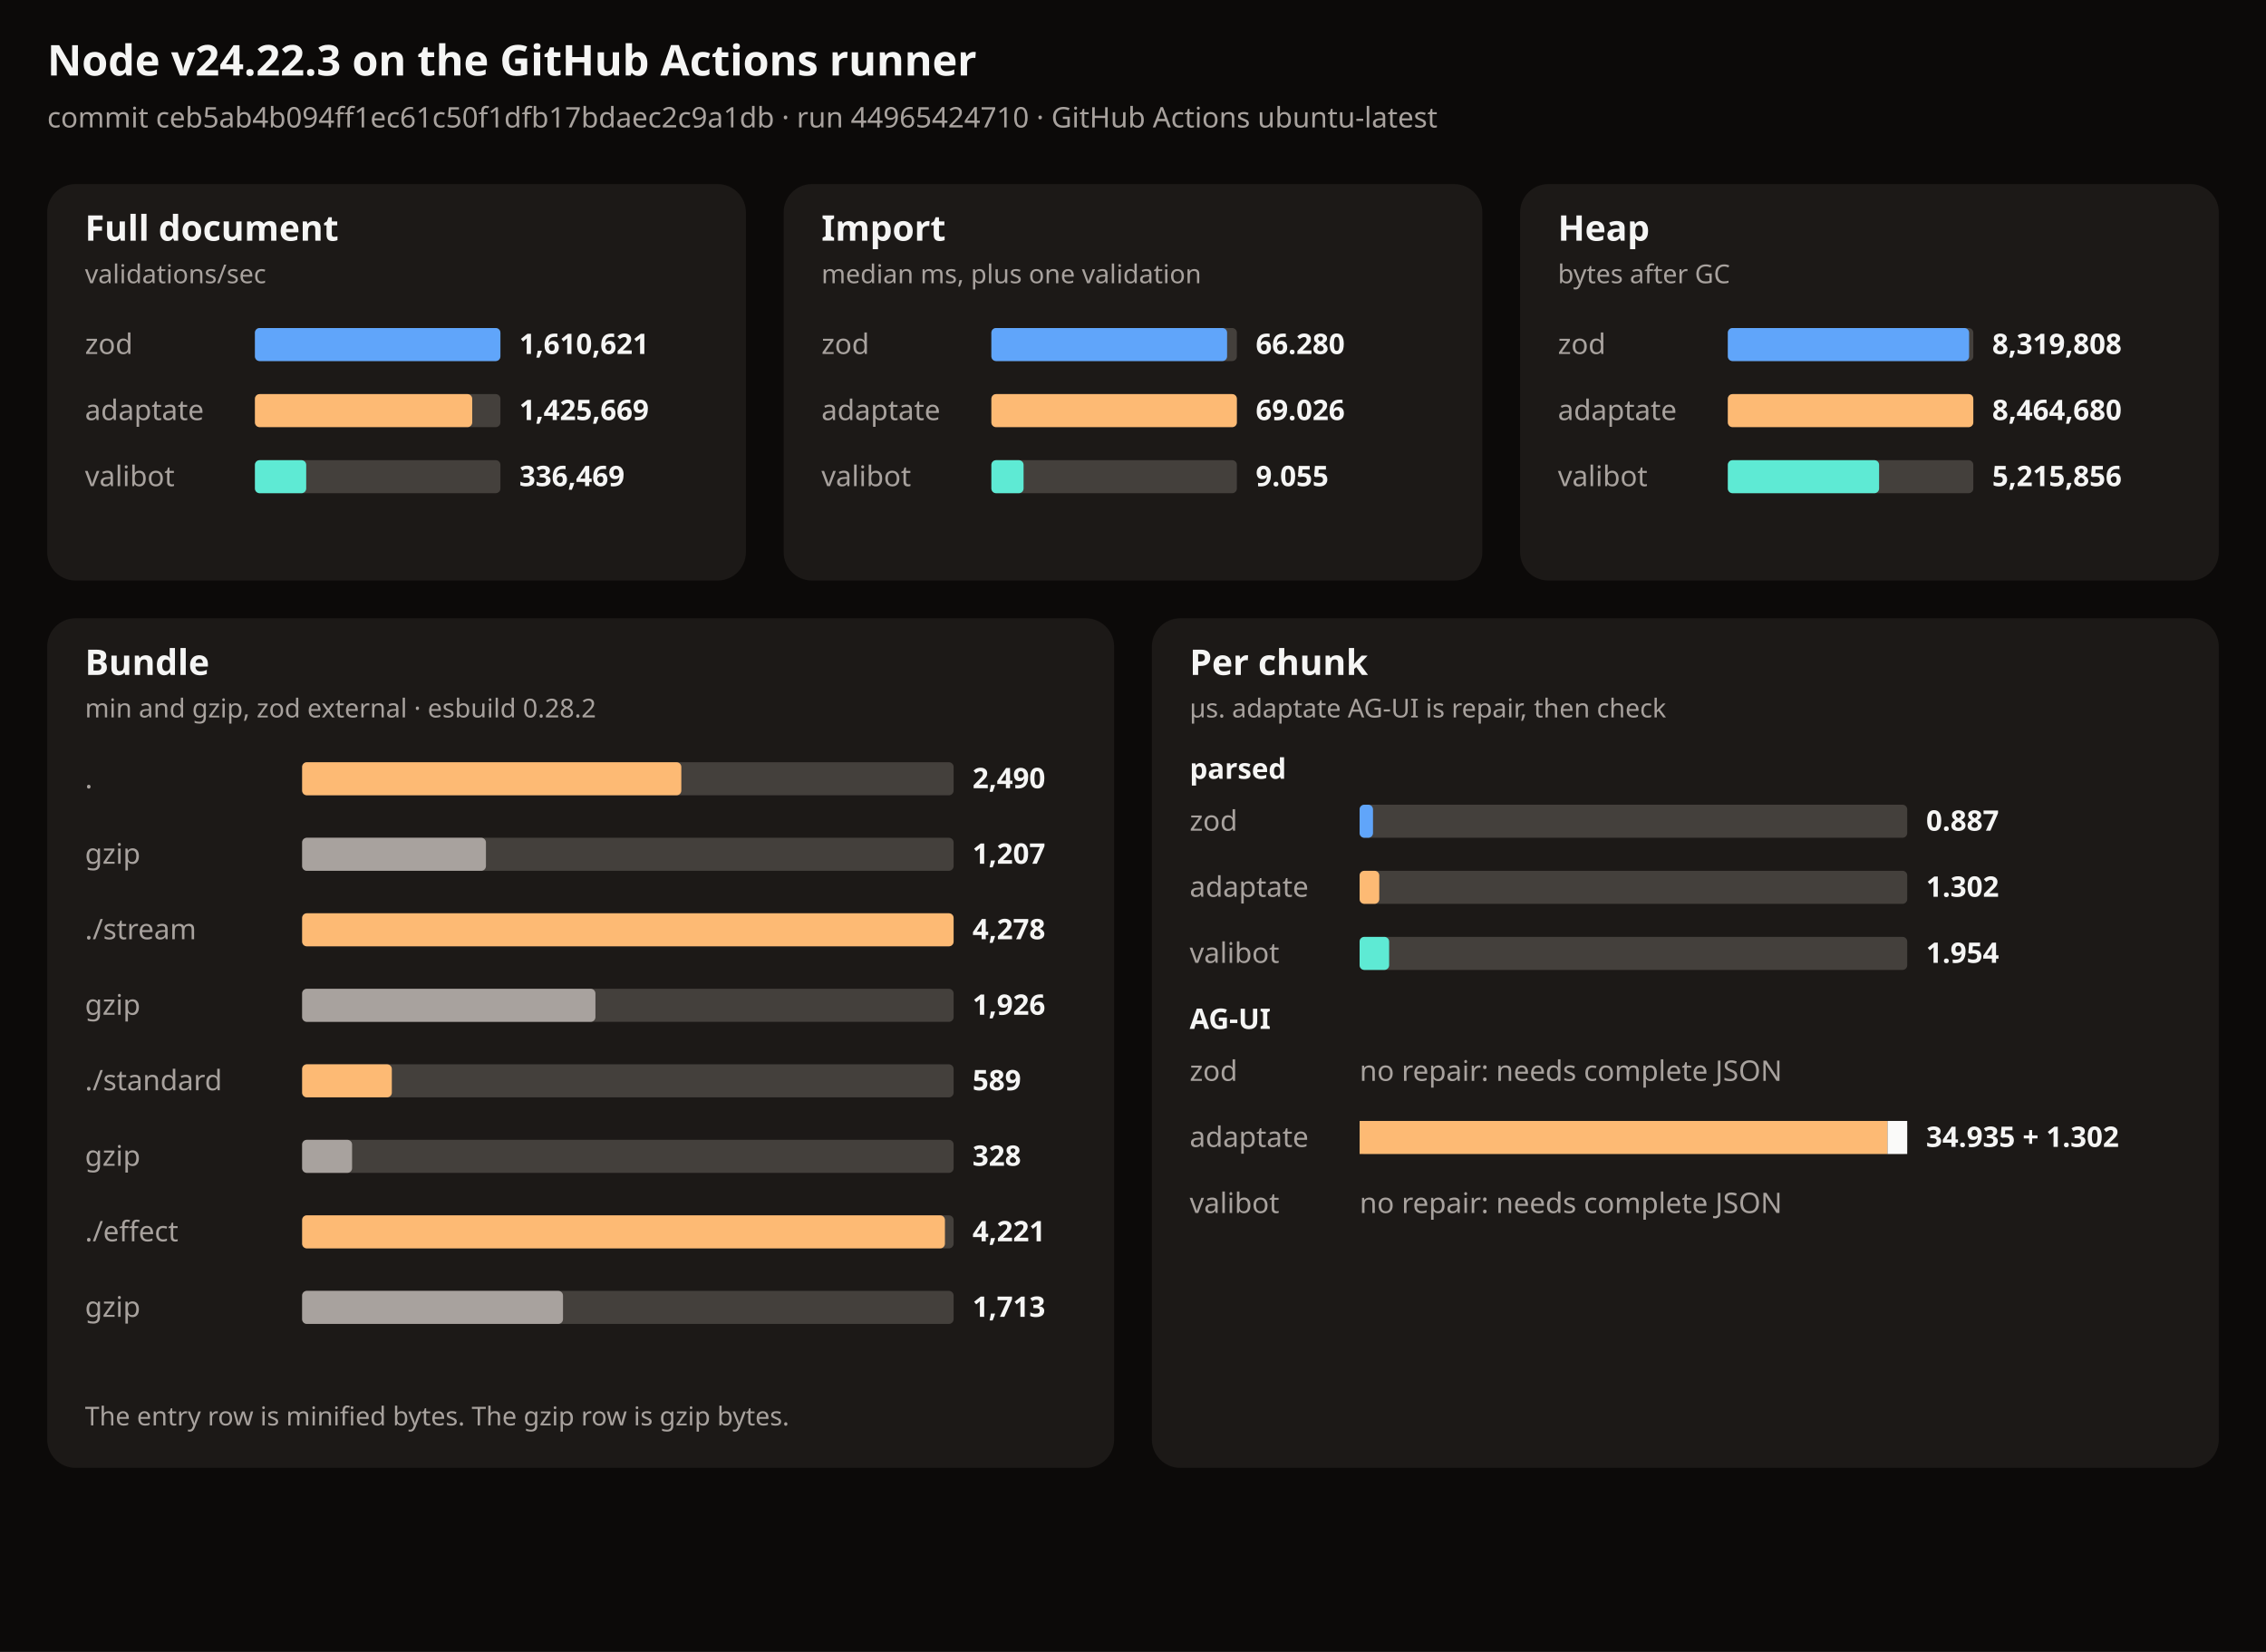
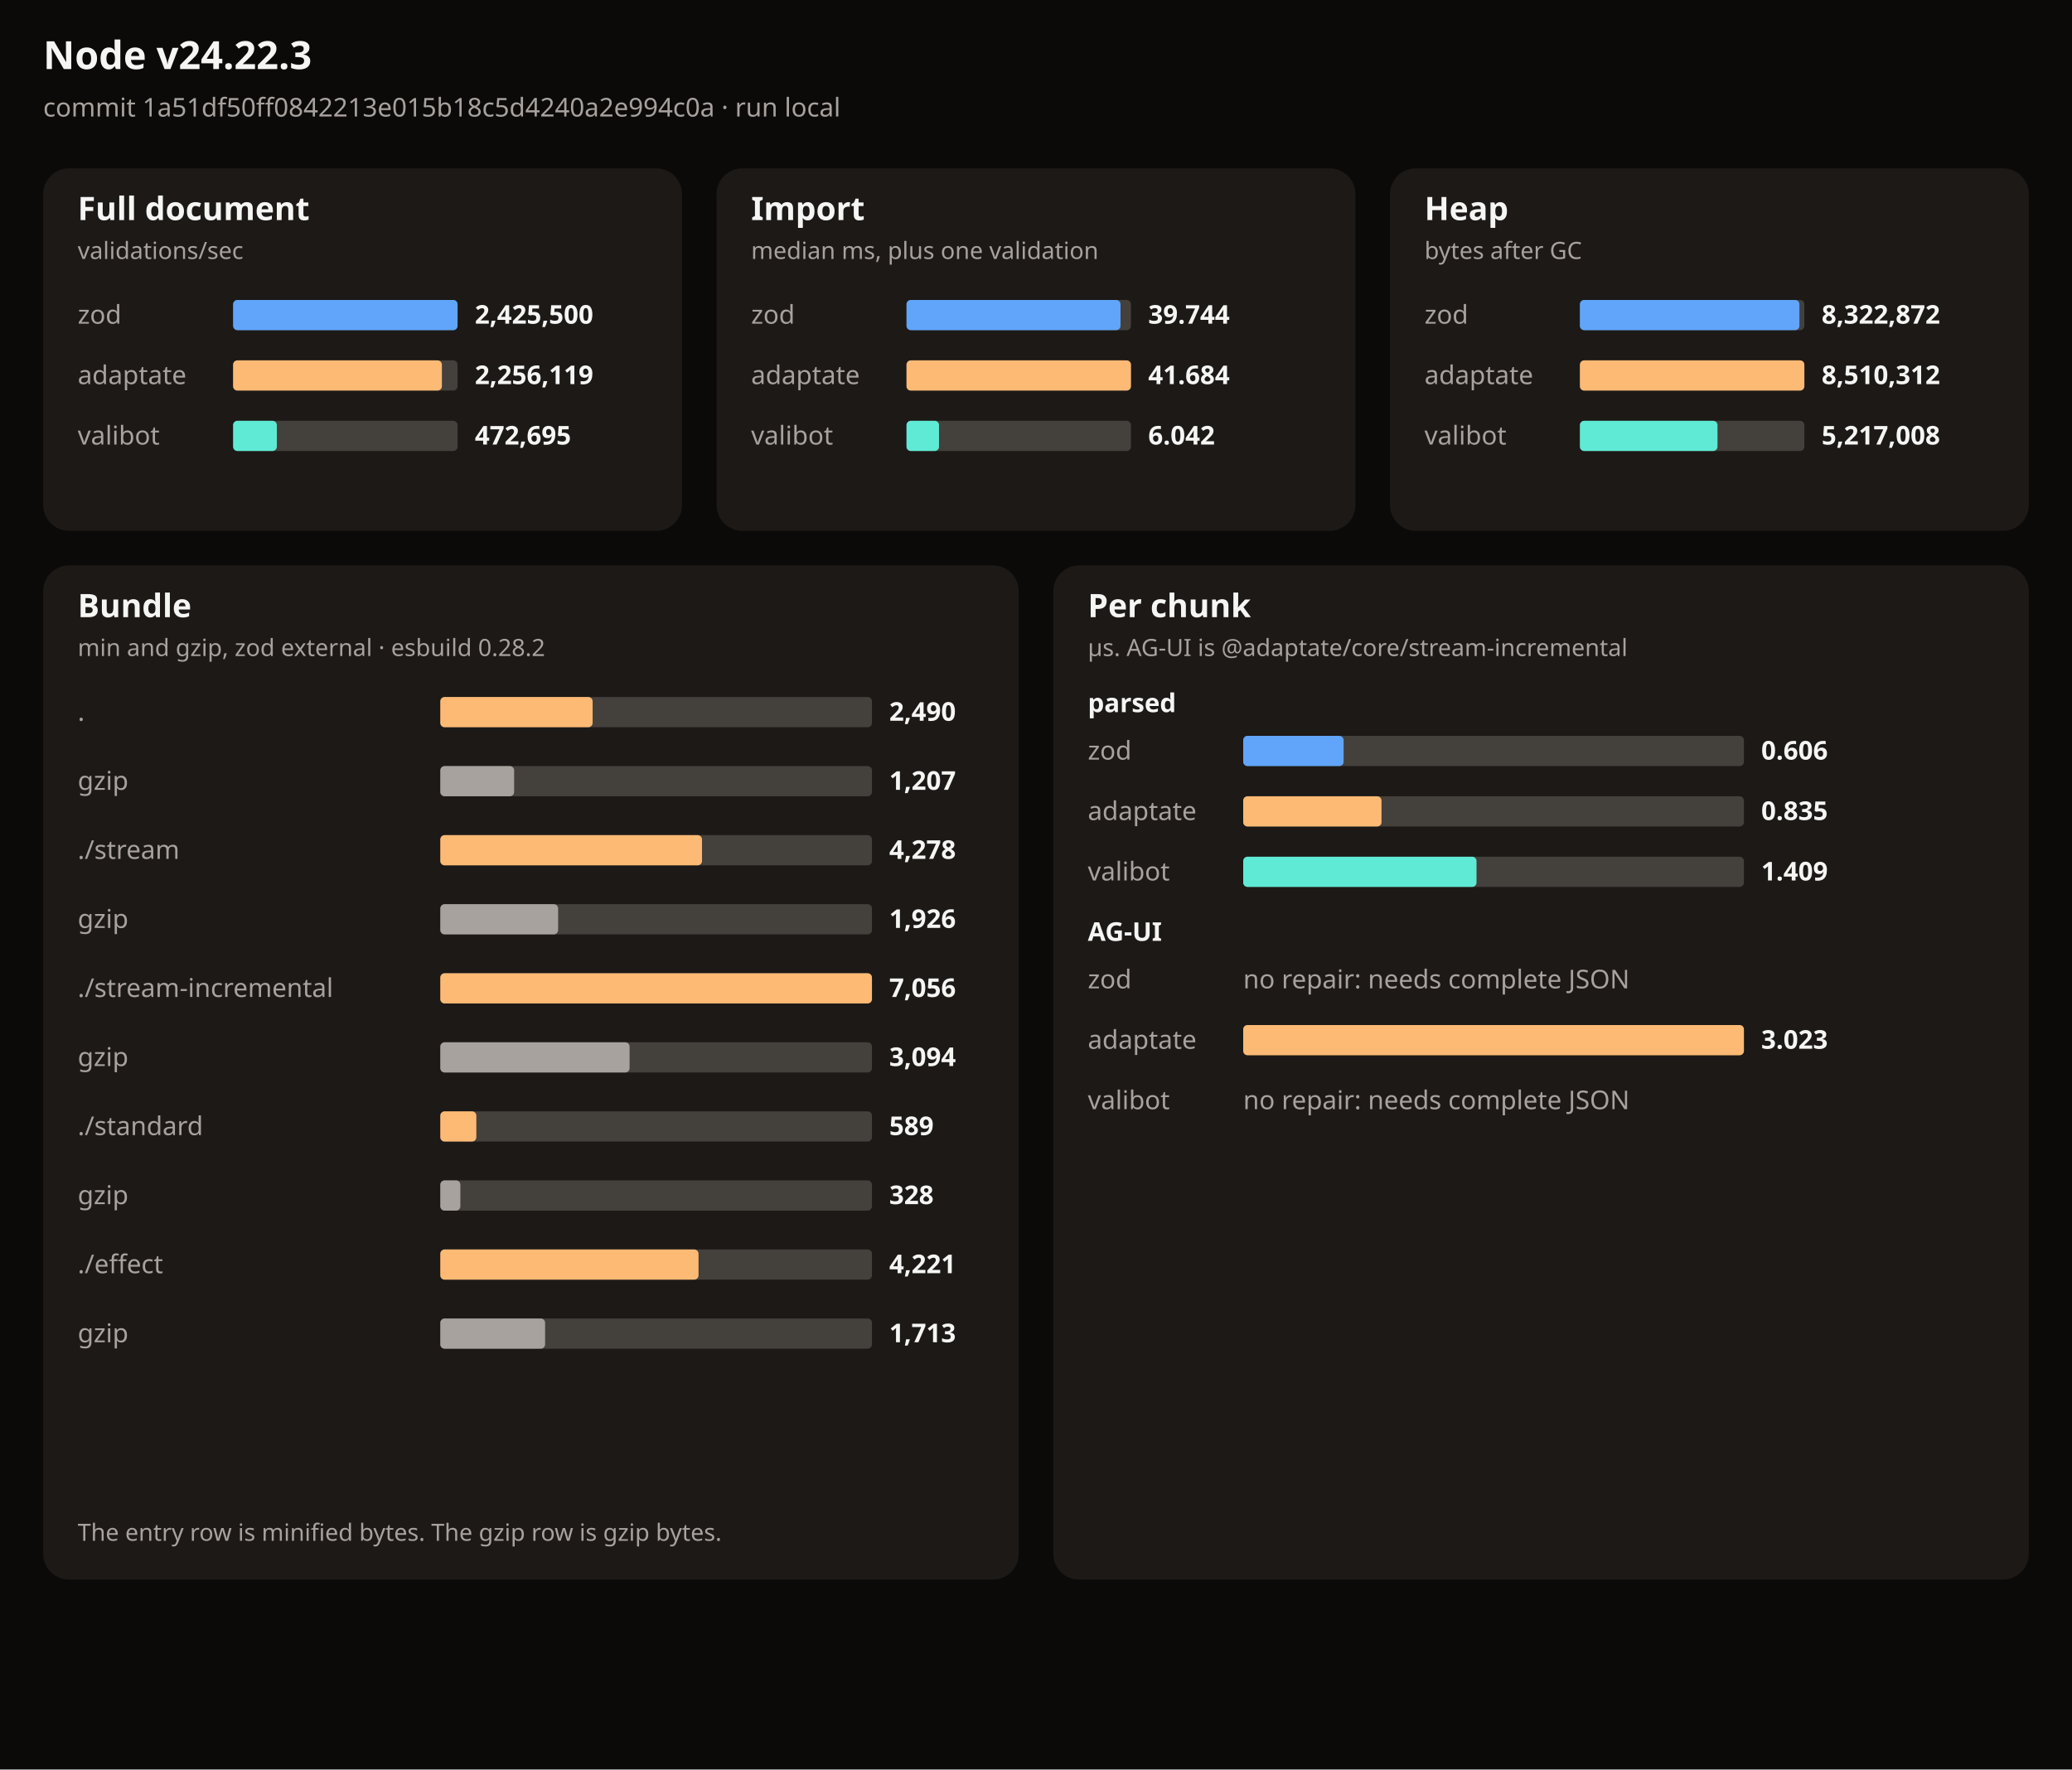
- <svg xmlns="http://www.w3.org/2000/svg" width="960" height="700" viewBox="0 0 960 700" role="img">
-   <rect width="960" height="700" fill="#0c0a09" />
-   <text x="20" y="32" fill="#f5f5f4" font-family="ui-sans-serif, system-ui, sans-serif" font-size="18" font-weight="700">Node v24.22.3 on the GitHub Actions runner</text>
-   <text x="20" y="54" fill="#a8a29e" font-family="ui-sans-serif, system-ui, sans-serif" font-size="12" font-weight="400">commit ceb5ab4b094ff1ec61c50f1dfb17bdaec2c9a1db · run 44965424710 · GitHub Actions ubuntu-latest</text>
+ <svg xmlns="http://www.w3.org/2000/svg" width="960" height="820" viewBox="0 0 960 820" role="img">
+   <rect width="960" height="820" fill="#0c0a09" />
+   <text x="20" y="32" fill="#f5f5f4" font-family="ui-sans-serif, system-ui, sans-serif" font-size="18" font-weight="700">Node v24.22.3</text>
+   <text x="20" y="54" fill="#a8a29e" font-family="ui-sans-serif, system-ui, sans-serif" font-size="12" font-weight="400">commit 1a51df50ff0842213e015b18c5d4240a2e994c0a · run local</text>
  <rect x="20" y="78" width="296" height="168" rx="12" fill="#1c1917" />
  <text x="36" y="102" fill="#f5f5f4" font-family="ui-sans-serif, system-ui, sans-serif" font-size="15" font-weight="700">Full document</text>
  <text x="36" y="120" fill="#a8a29e" font-family="ui-sans-serif, system-ui, sans-serif" font-size="11" font-weight="400">validations/sec</text>
  <text x="36" y="150" fill="#a8a29e" font-family="ui-sans-serif, system-ui, sans-serif" font-size="12" font-weight="400">zod</text>
  <rect x="108" y="139" width="104" height="14" rx="2" fill="#44403c" />
  <rect x="108" y="139" width="104" height="14" rx="2" fill="#60a5fa" />
-   <text x="220" y="150" fill="#f5f5f4" font-family="ui-sans-serif, system-ui, sans-serif" font-size="12" font-weight="600">1,610,621</text>
+   <text x="220" y="150" fill="#f5f5f4" font-family="ui-sans-serif, system-ui, sans-serif" font-size="12" font-weight="600">2,425,500</text>
  <text x="36" y="178" fill="#a8a29e" font-family="ui-sans-serif, system-ui, sans-serif" font-size="12" font-weight="400">adaptate</text>
  <rect x="108" y="167" width="104" height="14" rx="2" fill="#44403c" />
-   <rect x="108" y="167" width="92.057" height="14" rx="2" fill="#fdba74" />
-   <text x="220" y="178" fill="#f5f5f4" font-family="ui-sans-serif, system-ui, sans-serif" font-size="12" font-weight="600">1,425,669</text>
+   <rect x="108" y="167" width="96.737" height="14" rx="2" fill="#fdba74" />
+   <text x="220" y="178" fill="#f5f5f4" font-family="ui-sans-serif, system-ui, sans-serif" font-size="12" font-weight="600">2,256,119</text>
  <text x="36" y="206" fill="#a8a29e" font-family="ui-sans-serif, system-ui, sans-serif" font-size="12" font-weight="400">valibot</text>
  <rect x="108" y="195" width="104" height="14" rx="2" fill="#44403c" />
-   <rect x="108" y="195" width="21.726" height="14" rx="2" fill="#5eead4" />
-   <text x="220" y="206" fill="#f5f5f4" font-family="ui-sans-serif, system-ui, sans-serif" font-size="12" font-weight="600">336,469</text>
+   <rect x="108" y="195" width="20.268" height="14" rx="2" fill="#5eead4" />
+   <text x="220" y="206" fill="#f5f5f4" font-family="ui-sans-serif, system-ui, sans-serif" font-size="12" font-weight="600">472,695</text>
  <rect x="332" y="78" width="296" height="168" rx="12" fill="#1c1917" />
  <text x="348" y="102" fill="#f5f5f4" font-family="ui-sans-serif, system-ui, sans-serif" font-size="15" font-weight="700">Import</text>
  <text x="348" y="120" fill="#a8a29e" font-family="ui-sans-serif, system-ui, sans-serif" font-size="11" font-weight="400">median ms, plus one validation</text>
  <text x="348" y="150" fill="#a8a29e" font-family="ui-sans-serif, system-ui, sans-serif" font-size="12" font-weight="400">zod</text>
  <rect x="420" y="139" width="104" height="14" rx="2" fill="#44403c" />
-   <rect x="420" y="139" width="99.864" height="14" rx="2" fill="#60a5fa" />
-   <text x="532" y="150" fill="#f5f5f4" font-family="ui-sans-serif, system-ui, sans-serif" font-size="12" font-weight="600">66.280</text>
+   <rect x="420" y="139" width="99.162" height="14" rx="2" fill="#60a5fa" />
+   <text x="532" y="150" fill="#f5f5f4" font-family="ui-sans-serif, system-ui, sans-serif" font-size="12" font-weight="600">39.744</text>
  <text x="348" y="178" fill="#a8a29e" font-family="ui-sans-serif, system-ui, sans-serif" font-size="12" font-weight="400">adaptate</text>
  <rect x="420" y="167" width="104" height="14" rx="2" fill="#44403c" />
  <rect x="420" y="167" width="104" height="14" rx="2" fill="#fdba74" />
-   <text x="532" y="178" fill="#f5f5f4" font-family="ui-sans-serif, system-ui, sans-serif" font-size="12" font-weight="600">69.026</text>
+   <text x="532" y="178" fill="#f5f5f4" font-family="ui-sans-serif, system-ui, sans-serif" font-size="12" font-weight="600">41.684</text>
  <text x="348" y="206" fill="#a8a29e" font-family="ui-sans-serif, system-ui, sans-serif" font-size="12" font-weight="400">valibot</text>
  <rect x="420" y="195" width="104" height="14" rx="2" fill="#44403c" />
-   <rect x="420" y="195" width="13.643" height="14" rx="2" fill="#5eead4" />
-   <text x="532" y="206" fill="#f5f5f4" font-family="ui-sans-serif, system-ui, sans-serif" font-size="12" font-weight="600">9.055</text>
+   <rect x="420" y="195" width="15.075" height="14" rx="2" fill="#5eead4" />
+   <text x="532" y="206" fill="#f5f5f4" font-family="ui-sans-serif, system-ui, sans-serif" font-size="12" font-weight="600">6.042</text>
  <rect x="644" y="78" width="296" height="168" rx="12" fill="#1c1917" />
  <text x="660" y="102" fill="#f5f5f4" font-family="ui-sans-serif, system-ui, sans-serif" font-size="15" font-weight="700">Heap</text>
  <text x="660" y="120" fill="#a8a29e" font-family="ui-sans-serif, system-ui, sans-serif" font-size="11" font-weight="400">bytes after GC</text>
  <text x="660" y="150" fill="#a8a29e" font-family="ui-sans-serif, system-ui, sans-serif" font-size="12" font-weight="400">zod</text>
  <rect x="732" y="139" width="104" height="14" rx="2" fill="#44403c" />
-   <rect x="732" y="139" width="102.22" height="14" rx="2" fill="#60a5fa" />
-   <text x="844" y="150" fill="#f5f5f4" font-family="ui-sans-serif, system-ui, sans-serif" font-size="12" font-weight="600">8,319,808</text>
+   <rect x="732" y="139" width="101.709" height="14" rx="2" fill="#60a5fa" />
+   <text x="844" y="150" fill="#f5f5f4" font-family="ui-sans-serif, system-ui, sans-serif" font-size="12" font-weight="600">8,322,872</text>
  <text x="660" y="178" fill="#a8a29e" font-family="ui-sans-serif, system-ui, sans-serif" font-size="12" font-weight="400">adaptate</text>
  <rect x="732" y="167" width="104" height="14" rx="2" fill="#44403c" />
  <rect x="732" y="167" width="104" height="14" rx="2" fill="#fdba74" />
-   <text x="844" y="178" fill="#f5f5f4" font-family="ui-sans-serif, system-ui, sans-serif" font-size="12" font-weight="600">8,464,680</text>
+   <text x="844" y="178" fill="#f5f5f4" font-family="ui-sans-serif, system-ui, sans-serif" font-size="12" font-weight="600">8,510,312</text>
  <text x="660" y="206" fill="#a8a29e" font-family="ui-sans-serif, system-ui, sans-serif" font-size="12" font-weight="400">valibot</text>
  <rect x="732" y="195" width="104" height="14" rx="2" fill="#44403c" />
-   <rect x="732" y="195" width="64.084" height="14" rx="2" fill="#5eead4" />
-   <text x="844" y="206" fill="#f5f5f4" font-family="ui-sans-serif, system-ui, sans-serif" font-size="12" font-weight="600">5,215,856</text>
-   <rect x="20" y="262" width="452" height="360" rx="12" fill="#1c1917" />
+   <rect x="732" y="195" width="63.754" height="14" rx="2" fill="#5eead4" />
+   <text x="844" y="206" fill="#f5f5f4" font-family="ui-sans-serif, system-ui, sans-serif" font-size="12" font-weight="600">5,217,008</text>
+   <rect x="20" y="262" width="452" height="470" rx="12" fill="#1c1917" />
  <text x="36" y="286" fill="#f5f5f4" font-family="ui-sans-serif, system-ui, sans-serif" font-size="15" font-weight="700">Bundle</text>
  <text x="36" y="304" fill="#a8a29e" font-family="ui-sans-serif, system-ui, sans-serif" font-size="11" font-weight="400">min and gzip, zod external · esbuild 0.28.2</text>
  <text x="36" y="334" fill="#a8a29e" font-family="ui-sans-serif, system-ui, sans-serif" font-size="12" font-weight="400">.</text>
-   <rect x="128" y="323" width="276" height="14" rx="2" fill="#44403c" />
-   <rect x="128" y="323" width="160.645" height="14" rx="2" fill="#fdba74" />
+   <rect x="204" y="323" width="200" height="14" rx="2" fill="#44403c" />
+   <rect x="204" y="323" width="70.578" height="14" rx="2" fill="#fdba74" />
  <text x="412" y="334" fill="#f5f5f4" font-family="ui-sans-serif, system-ui, sans-serif" font-size="12" font-weight="600">2,490</text>
  <text x="36" y="366" fill="#a8a29e" font-family="ui-sans-serif, system-ui, sans-serif" font-size="12" font-weight="400">gzip</text>
-   <rect x="128" y="355" width="276" height="14" rx="2" fill="#44403c" />
-   <rect x="128" y="355" width="77.871" height="14" rx="2" fill="#a8a29e" />
+   <rect x="204" y="355" width="200" height="14" rx="2" fill="#44403c" />
+   <rect x="204" y="355" width="34.212" height="14" rx="2" fill="#a8a29e" />
  <text x="412" y="366" fill="#f5f5f4" font-family="ui-sans-serif, system-ui, sans-serif" font-size="12" font-weight="600">1,207</text>
  <text x="36" y="398" fill="#a8a29e" font-family="ui-sans-serif, system-ui, sans-serif" font-size="12" font-weight="400">./stream</text>
-   <rect x="128" y="387" width="276" height="14" rx="2" fill="#44403c" />
-   <rect x="128" y="387" width="276" height="14" rx="2" fill="#fdba74" />
+   <rect x="204" y="387" width="200" height="14" rx="2" fill="#44403c" />
+   <rect x="204" y="387" width="121.259" height="14" rx="2" fill="#fdba74" />
  <text x="412" y="398" fill="#f5f5f4" font-family="ui-sans-serif, system-ui, sans-serif" font-size="12" font-weight="600">4,278</text>
  <text x="36" y="430" fill="#a8a29e" font-family="ui-sans-serif, system-ui, sans-serif" font-size="12" font-weight="400">gzip</text>
-   <rect x="128" y="419" width="276" height="14" rx="2" fill="#44403c" />
-   <rect x="128" y="419" width="124.258" height="14" rx="2" fill="#a8a29e" />
+   <rect x="204" y="419" width="200" height="14" rx="2" fill="#44403c" />
+   <rect x="204" y="419" width="54.592" height="14" rx="2" fill="#a8a29e" />
  <text x="412" y="430" fill="#f5f5f4" font-family="ui-sans-serif, system-ui, sans-serif" font-size="12" font-weight="600">1,926</text>
-   <text x="36" y="462" fill="#a8a29e" font-family="ui-sans-serif, system-ui, sans-serif" font-size="12" font-weight="400">./standard</text>
-   <rect x="128" y="451" width="276" height="14" rx="2" fill="#44403c" />
-   <rect x="128" y="451" width="38" height="14" rx="2" fill="#fdba74" />
-   <text x="412" y="462" fill="#f5f5f4" font-family="ui-sans-serif, system-ui, sans-serif" font-size="12" font-weight="600">589</text>
+   <text x="36" y="462" fill="#a8a29e" font-family="ui-sans-serif, system-ui, sans-serif" font-size="12" font-weight="400">./stream-incremental</text>
+   <rect x="204" y="451" width="200" height="14" rx="2" fill="#44403c" />
+   <rect x="204" y="451" width="200" height="14" rx="2" fill="#fdba74" />
+   <text x="412" y="462" fill="#f5f5f4" font-family="ui-sans-serif, system-ui, sans-serif" font-size="12" font-weight="600">7,056</text>
  <text x="36" y="494" fill="#a8a29e" font-family="ui-sans-serif, system-ui, sans-serif" font-size="12" font-weight="400">gzip</text>
-   <rect x="128" y="483" width="276" height="14" rx="2" fill="#44403c" />
-   <rect x="128" y="483" width="21.161" height="14" rx="2" fill="#a8a29e" />
-   <text x="412" y="494" fill="#f5f5f4" font-family="ui-sans-serif, system-ui, sans-serif" font-size="12" font-weight="600">328</text>
-   <text x="36" y="526" fill="#a8a29e" font-family="ui-sans-serif, system-ui, sans-serif" font-size="12" font-weight="400">./effect</text>
-   <rect x="128" y="515" width="276" height="14" rx="2" fill="#44403c" />
-   <rect x="128" y="515" width="272.323" height="14" rx="2" fill="#fdba74" />
-   <text x="412" y="526" fill="#f5f5f4" font-family="ui-sans-serif, system-ui, sans-serif" font-size="12" font-weight="600">4,221</text>
+   <rect x="204" y="483" width="200" height="14" rx="2" fill="#44403c" />
+   <rect x="204" y="483" width="87.698" height="14" rx="2" fill="#a8a29e" />
+   <text x="412" y="494" fill="#f5f5f4" font-family="ui-sans-serif, system-ui, sans-serif" font-size="12" font-weight="600">3,094</text>
+   <text x="36" y="526" fill="#a8a29e" font-family="ui-sans-serif, system-ui, sans-serif" font-size="12" font-weight="400">./standard</text>
+   <rect x="204" y="515" width="200" height="14" rx="2" fill="#44403c" />
+   <rect x="204" y="515" width="16.695" height="14" rx="2" fill="#fdba74" />
+   <text x="412" y="526" fill="#f5f5f4" font-family="ui-sans-serif, system-ui, sans-serif" font-size="12" font-weight="600">589</text>
  <text x="36" y="558" fill="#a8a29e" font-family="ui-sans-serif, system-ui, sans-serif" font-size="12" font-weight="400">gzip</text>
-   <rect x="128" y="547" width="276" height="14" rx="2" fill="#44403c" />
-   <rect x="128" y="547" width="110.516" height="14" rx="2" fill="#a8a29e" />
-   <text x="412" y="558" fill="#f5f5f4" font-family="ui-sans-serif, system-ui, sans-serif" font-size="12" font-weight="600">1,713</text>
-   <text x="36" y="604" fill="#a8a29e" font-family="ui-sans-serif, system-ui, sans-serif" font-size="11" font-weight="400">The entry row is minified bytes. The gzip row is gzip bytes.</text>
-   <rect x="488" y="262" width="452" height="360" rx="12" fill="#1c1917" />
+   <rect x="204" y="547" width="200" height="14" rx="2" fill="#44403c" />
+   <rect x="204" y="547" width="9.297" height="14" rx="2" fill="#a8a29e" />
+   <text x="412" y="558" fill="#f5f5f4" font-family="ui-sans-serif, system-ui, sans-serif" font-size="12" font-weight="600">328</text>
+   <text x="36" y="590" fill="#a8a29e" font-family="ui-sans-serif, system-ui, sans-serif" font-size="12" font-weight="400">./effect</text>
+   <rect x="204" y="579" width="200" height="14" rx="2" fill="#44403c" />
+   <rect x="204" y="579" width="119.643" height="14" rx="2" fill="#fdba74" />
+   <text x="412" y="590" fill="#f5f5f4" font-family="ui-sans-serif, system-ui, sans-serif" font-size="12" font-weight="600">4,221</text>
+   <text x="36" y="622" fill="#a8a29e" font-family="ui-sans-serif, system-ui, sans-serif" font-size="12" font-weight="400">gzip</text>
+   <rect x="204" y="611" width="200" height="14" rx="2" fill="#44403c" />
+   <rect x="204" y="611" width="48.554" height="14" rx="2" fill="#a8a29e" />
+   <text x="412" y="622" fill="#f5f5f4" font-family="ui-sans-serif, system-ui, sans-serif" font-size="12" font-weight="600">1,713</text>
+   <text x="36" y="714" fill="#a8a29e" font-family="ui-sans-serif, system-ui, sans-serif" font-size="11" font-weight="400">The entry row is minified bytes. The gzip row is gzip bytes.</text>
+   <rect x="488" y="262" width="452" height="470" rx="12" fill="#1c1917" />
  <text x="504" y="286" fill="#f5f5f4" font-family="ui-sans-serif, system-ui, sans-serif" font-size="15" font-weight="700">Per chunk</text>
-   <text x="504" y="304" fill="#a8a29e" font-family="ui-sans-serif, system-ui, sans-serif" font-size="11" font-weight="400">µs. adaptate AG-UI is repair, then check</text>
+   <text x="504" y="304" fill="#a8a29e" font-family="ui-sans-serif, system-ui, sans-serif" font-size="11" font-weight="400">µs. AG-UI is @adaptate/core/stream-incremental</text>
  <text x="504" y="330" fill="#f5f5f4" font-family="ui-sans-serif, system-ui, sans-serif" font-size="12" font-weight="700">parsed</text>
  <text x="504" y="352" fill="#a8a29e" font-family="ui-sans-serif, system-ui, sans-serif" font-size="12" font-weight="400">zod</text>
  <rect x="576" y="341" width="232" height="14" rx="2" fill="#44403c" />
-   <rect x="576" y="341" width="5.679" height="14" rx="2" fill="#60a5fa" />
-   <text x="816" y="352" fill="#f5f5f4" font-family="ui-sans-serif, system-ui, sans-serif" font-size="12" font-weight="600">0.887</text>
+   <rect x="576" y="341" width="46.527" height="14" rx="2" fill="#60a5fa" />
+   <text x="816" y="352" fill="#f5f5f4" font-family="ui-sans-serif, system-ui, sans-serif" font-size="12" font-weight="600">0.606</text>
  <text x="504" y="380" fill="#a8a29e" font-family="ui-sans-serif, system-ui, sans-serif" font-size="12" font-weight="400">adaptate</text>
  <rect x="576" y="369" width="232" height="14" rx="2" fill="#44403c" />
-   <rect x="576" y="369" width="8.337" height="14" rx="2" fill="#fdba74" />
-   <text x="816" y="380" fill="#f5f5f4" font-family="ui-sans-serif, system-ui, sans-serif" font-size="12" font-weight="600">1.302</text>
+   <rect x="576" y="369" width="64.083" height="14" rx="2" fill="#fdba74" />
+   <text x="816" y="380" fill="#f5f5f4" font-family="ui-sans-serif, system-ui, sans-serif" font-size="12" font-weight="600">0.835</text>
  <text x="504" y="408" fill="#a8a29e" font-family="ui-sans-serif, system-ui, sans-serif" font-size="12" font-weight="400">valibot</text>
  <rect x="576" y="397" width="232" height="14" rx="2" fill="#44403c" />
-   <rect x="576" y="397" width="12.513" height="14" rx="2" fill="#5eead4" />
-   <text x="816" y="408" fill="#f5f5f4" font-family="ui-sans-serif, system-ui, sans-serif" font-size="12" font-weight="600">1.954</text>
+   <rect x="576" y="397" width="108.104" height="14" rx="2" fill="#5eead4" />
+   <text x="816" y="408" fill="#f5f5f4" font-family="ui-sans-serif, system-ui, sans-serif" font-size="12" font-weight="600">1.409</text>
  <text x="504" y="436" fill="#f5f5f4" font-family="ui-sans-serif, system-ui, sans-serif" font-size="12" font-weight="700">AG-UI</text>
  <text x="504" y="458" fill="#a8a29e" font-family="ui-sans-serif, system-ui, sans-serif" font-size="12" font-weight="400">zod</text>
  <text x="576" y="458" fill="#a8a29e" font-family="ui-sans-serif, system-ui, sans-serif" font-size="12" font-weight="400">no repair: needs complete JSON</text>
  <text x="504" y="486" fill="#a8a29e" font-family="ui-sans-serif, system-ui, sans-serif" font-size="12" font-weight="400">adaptate</text>
  <rect x="576" y="475" width="232" height="14" rx="2" fill="#44403c" />
-   <rect x="576.00" y="475" width="223.66" height="14" fill="#fdba74" />
-   <rect x="799.66" y="475" width="8.34" height="14" fill="#fafaf9" />
-   <text x="816" y="486" fill="#f5f5f4" font-family="ui-sans-serif, system-ui, sans-serif" font-size="12" font-weight="600">34.935 + 1.302</text>
+   <rect x="576" y="475" width="232" height="14" rx="2" fill="#fdba74" />
+   <text x="816" y="486" fill="#f5f5f4" font-family="ui-sans-serif, system-ui, sans-serif" font-size="12" font-weight="600">3.023</text>
  <text x="504" y="514" fill="#a8a29e" font-family="ui-sans-serif, system-ui, sans-serif" font-size="12" font-weight="400">valibot</text>
  <text x="576" y="514" fill="#a8a29e" font-family="ui-sans-serif, system-ui, sans-serif" font-size="12" font-weight="400">no repair: needs complete JSON</text>
</svg>
